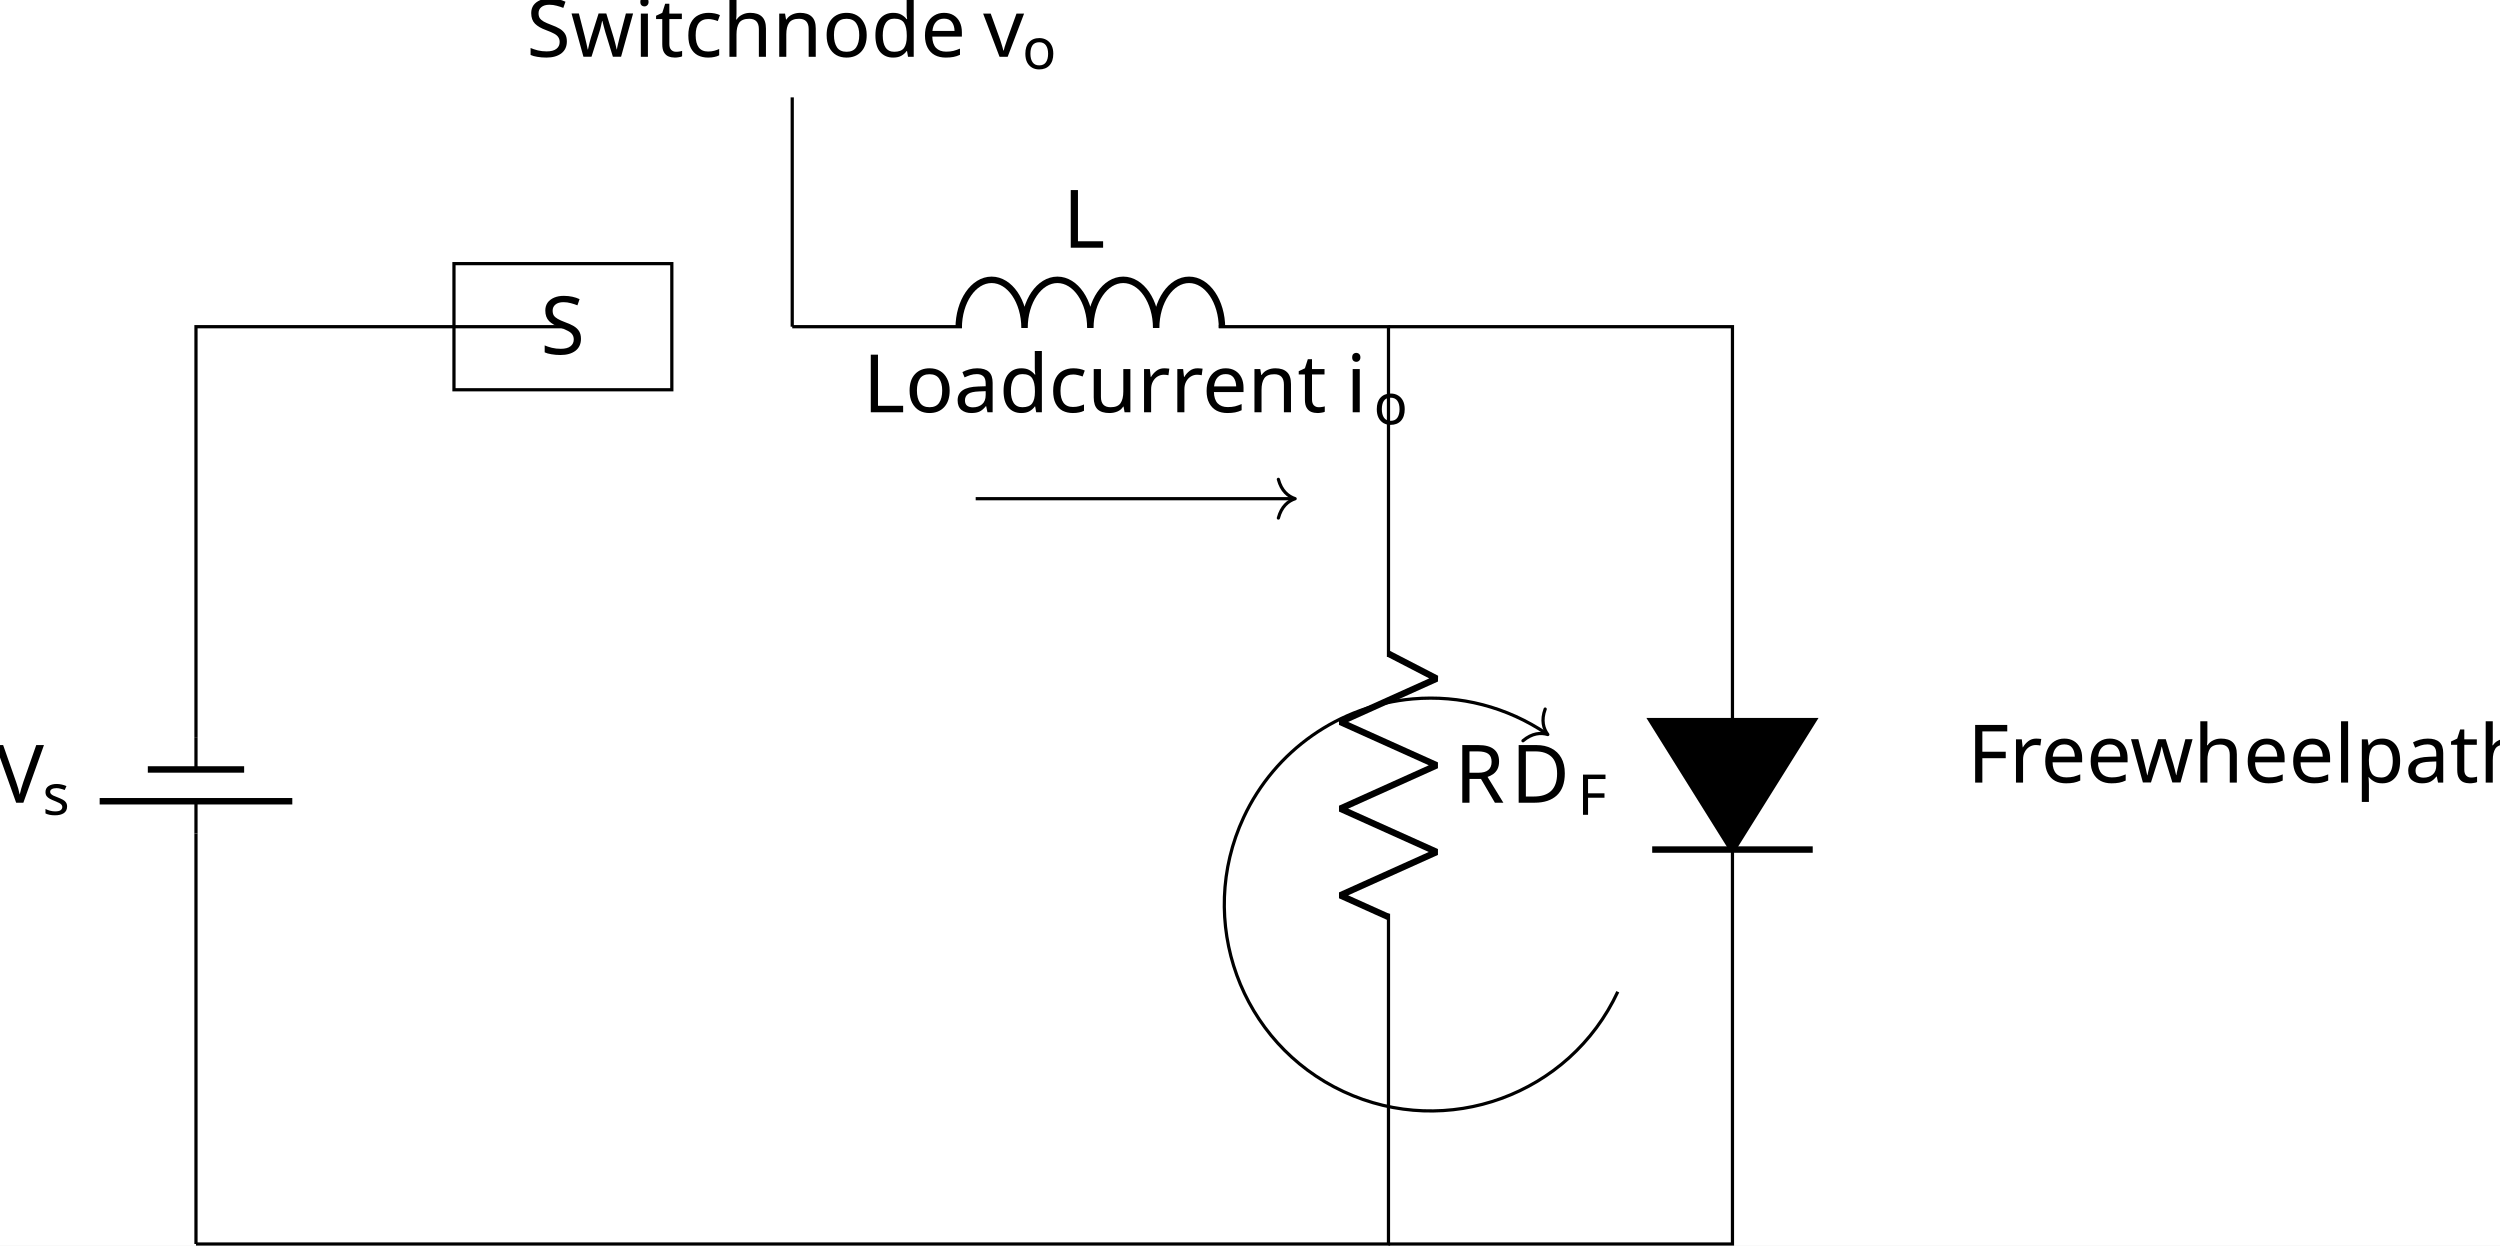
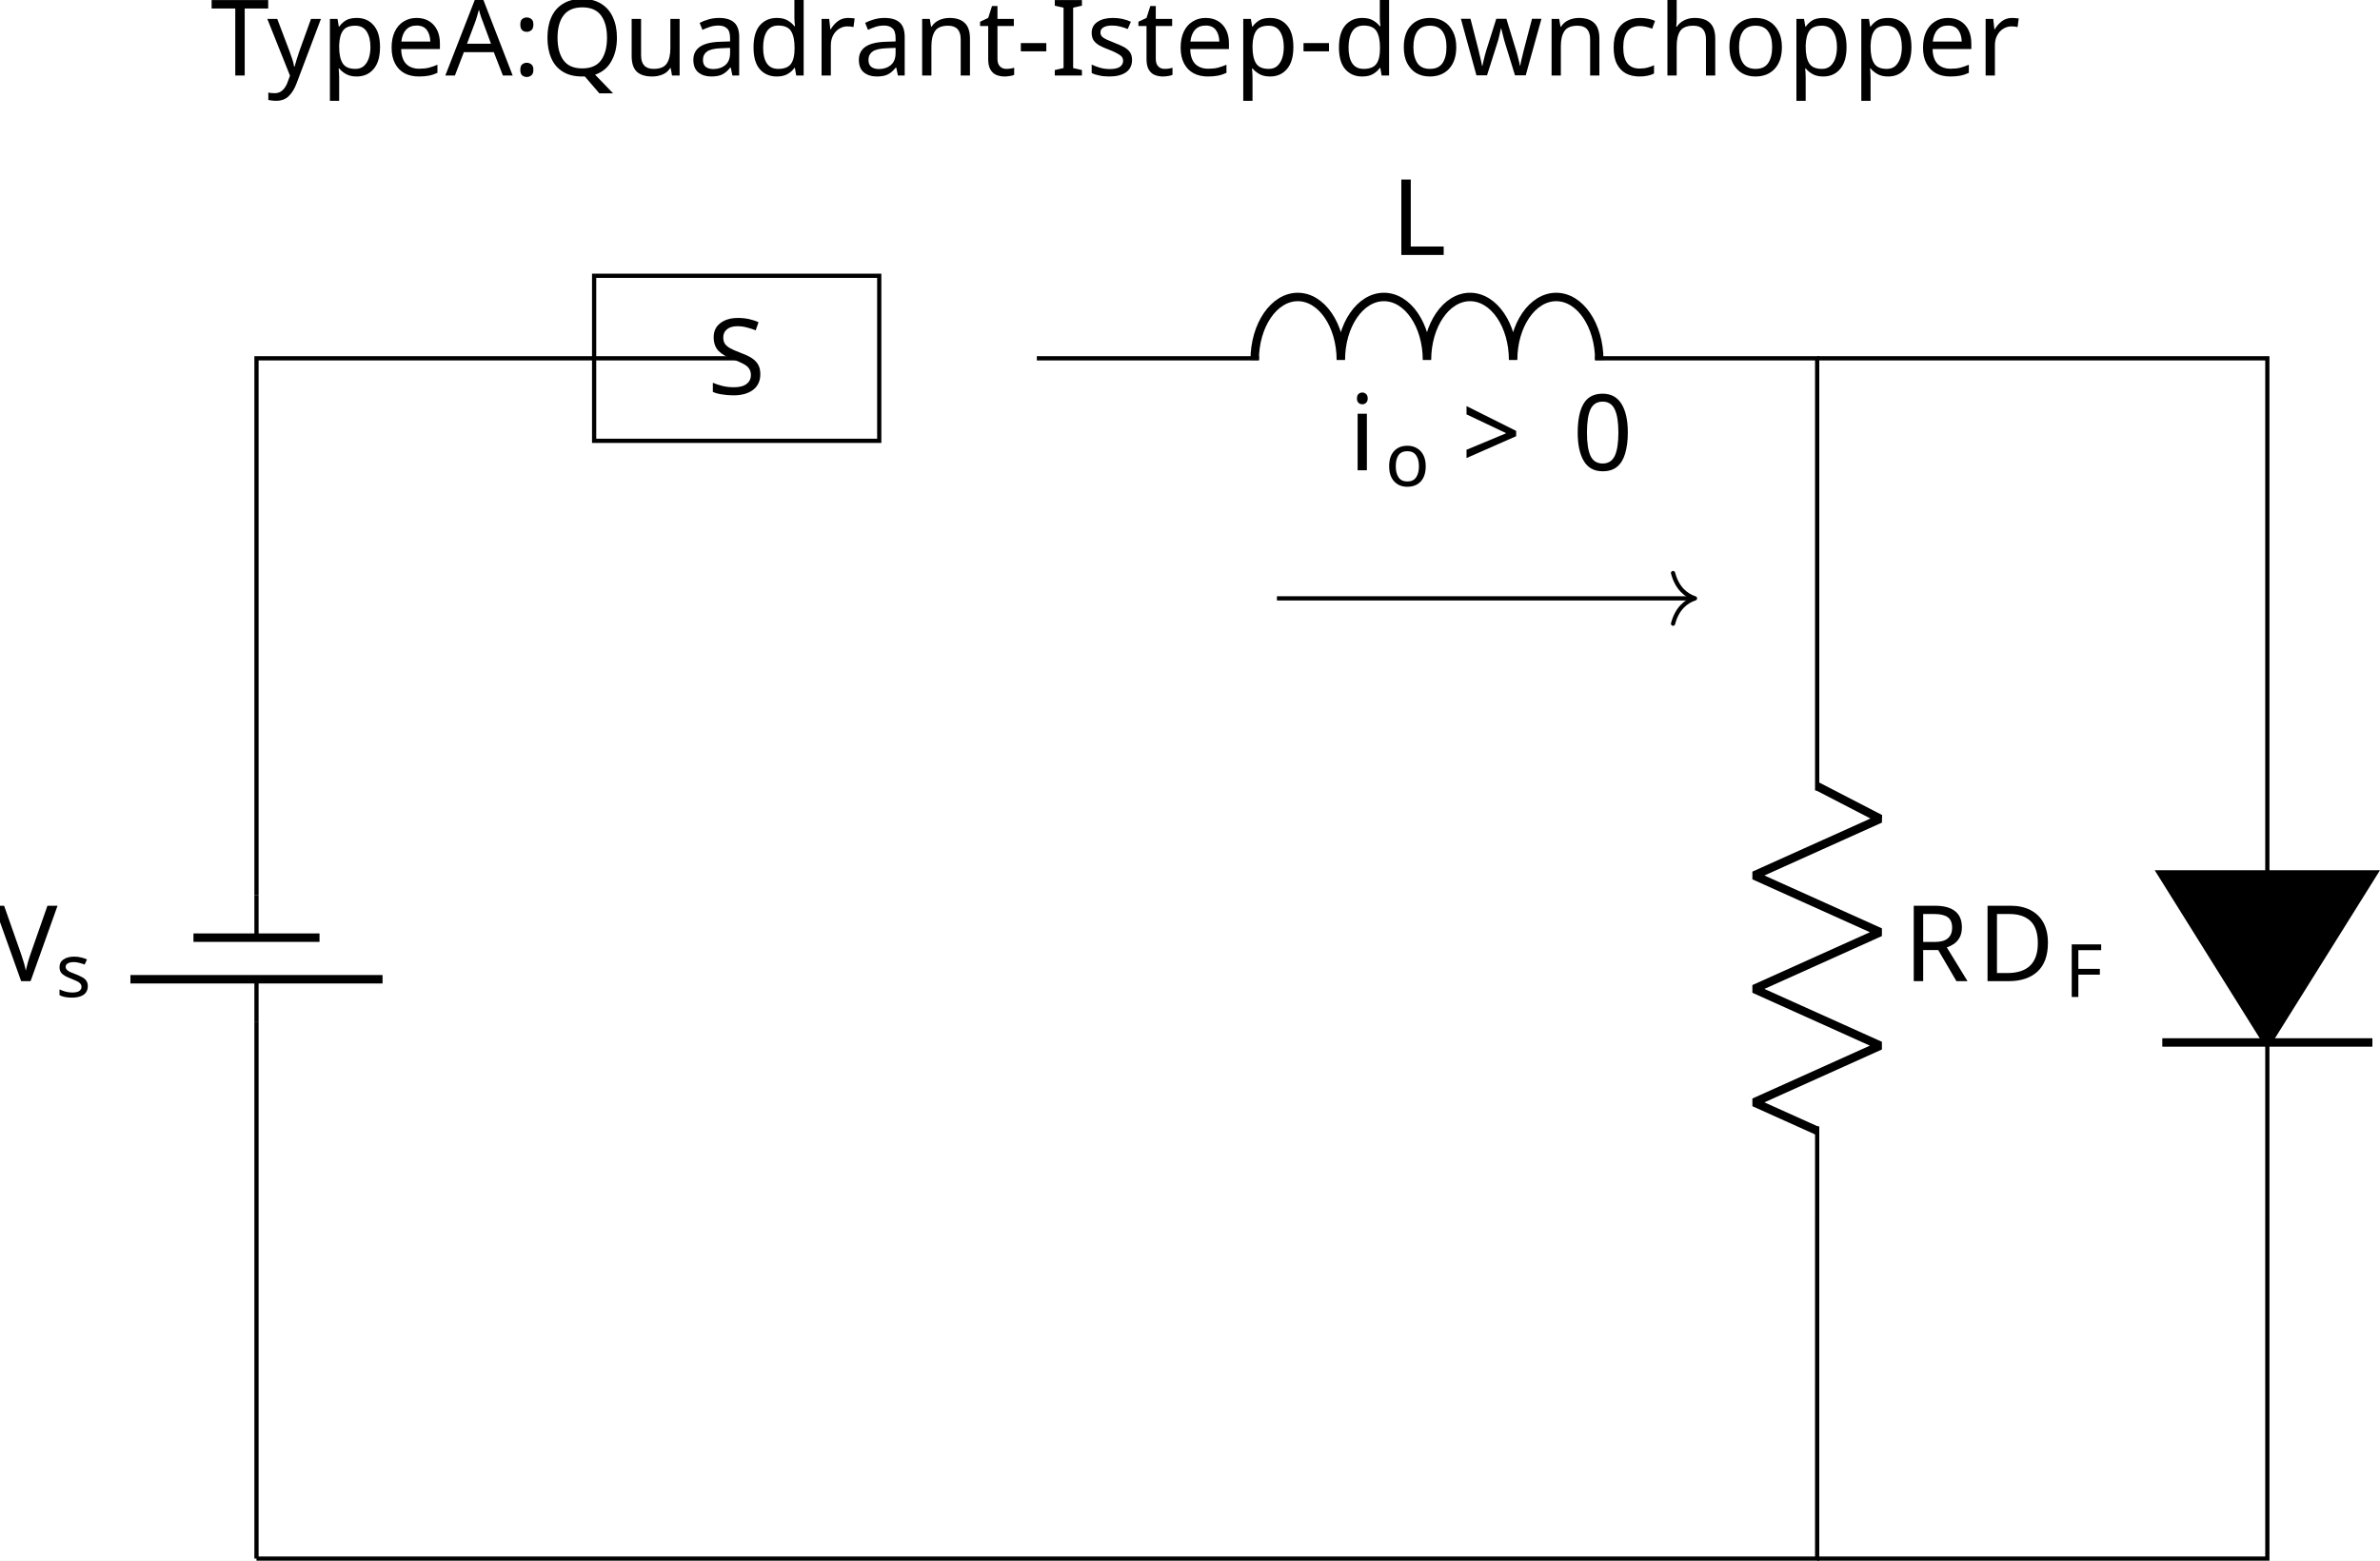
- <svg xmlns="http://www.w3.org/2000/svg" version="1.1" id="svg2" width="412.032" height="205.293" viewBox="0 0 412.032 205.293">
+ <svg xmlns="http://www.w3.org/2000/svg" version="1.1" id="svg2" width="299.719" height="196.578" viewBox="0 0 299.719 196.578">
  <rect id="svg-background" x="0" y="0" width="100%" height="100%" fill="#ffffff" />
  <defs id="defs6" />
-   <g id="g8" transform="matrix(1.333333,0,0,-1.333333,-22.80226,1051.714)">
-     <g id="g10" transform="translate(41.327,635.015)">
+   <g id="g8" transform="matrix(1.333333,0,0,-1.333333,-22.80226,1051.857)">
+     <g id="g10" transform="translate(41.327,641.658)">
      <g id="g12">
        <g id="g14">
          <path d="m 0,0 v 50.741 m 0,11.906 v 50.741 h 22.678 m 0,0 h 22.678 m 28.347,0 h 20.977 m 31.748,0 h 20.977 l -2e-5,-40.819 m 0,-31.748 L 147.403,0 H 0" style="fill:none;stroke:#000000;stroke-width:0.399;stroke-linecap:butt;stroke-linejoin:miter;stroke-miterlimit:10;stroke-dasharray:none;stroke-opacity:1" id="path16" />
          <g id="g18" />
          <g id="g20" />
          <g id="g22">
            <g id="g24">
              <path d="m 0,58.658 v 3.988 m 0,-7.917 v -3.988" style="fill:none;stroke:#000000;stroke-width:0.399;stroke-linecap:butt;stroke-linejoin:miter;stroke-miterlimit:10;stroke-dasharray:none;stroke-opacity:1" id="path26" />
              <path d="M -5.953,58.658 H 5.953 M -11.906,54.729 H 11.906" style="fill:none;stroke:#000000;stroke-width:0.797;stroke-linecap:butt;stroke-linejoin:miter;stroke-miterlimit:10;stroke-dasharray:none;stroke-opacity:1" id="path28" />
            </g>
-             <g id="g30" transform="rotate(90,-28.346,28.346)">
+             <g id="g30" transform="rotate(90,-28.3465,28.3465)">
              <g id="g32" />
-               <g id="g34" transform="translate(0,-56.692)" />
+               <g id="g34" transform="translate(0,-56.693)" />
            </g>
          </g>
          <g id="g36" />
          <g id="g38" />
          <g id="g40" />
          <g id="g42">
-             <g id="g44" transform="translate(-24.775,54.548)">
+             <g id="g44" transform="translate(-24.775,54.549)">
              <g id="g46">
-                 <g id="g48" transform="translate(-16.552,-689.563)">
-                   <text xml:space="preserve" transform="matrix(1,0,0,-1,16.552,689.563)" style="font-variant:normal;font-weight:normal;font-size:9.963px;font-family:CMMI10;-inkscape-font-specification:CMMI10;writing-mode:lr-tb;fill:#000000;fill-opacity:1;fill-rule:nonzero;stroke:none" id="text52">
+                 <g id="g48" transform="translate(-16.552,-696.207)">
+                   <text xml:space="preserve" transform="matrix(1,0,0,-1,16.552,696.207)" style="font-variant:normal;font-weight:normal;font-size:9.963px;font-family:CMMI10;-inkscape-font-specification:CMMI10;writing-mode:lr-tb;fill:#000000;fill-opacity:1;fill-rule:nonzero;stroke:none" id="text52">
                    <tspan x="0" y="0" id="tspan50">V</tspan>
                  </text>
-                   <text xml:space="preserve" transform="matrix(1,0,0,-1,22.364,688.068)" style="font-variant:normal;font-weight:normal;font-size:6.974px;font-family:CMMI7;-inkscape-font-specification:CMMI7;writing-mode:lr-tb;fill:#000000;fill-opacity:1;fill-rule:nonzero;stroke:none" id="text56">
+                   <text xml:space="preserve" transform="matrix(1,0,0,-1,22.364,694.712)" style="font-variant:normal;font-weight:normal;font-size:6.974px;font-family:CMMI7;-inkscape-font-specification:CMMI7;writing-mode:lr-tb;fill:#000000;fill-opacity:1;fill-rule:nonzero;stroke:none" id="text56">
                    <tspan x="0" y="0" id="tspan54">s</tspan>
                  </text>
-                   <g id="g58" transform="translate(16.552,689.563)" />
-                 </g>
-               </g>
-               <g id="g60" transform="translate(24.775,-54.548)" />
+                   <g id="g58" transform="translate(16.552,696.207)" />
+                 </g>
+               </g>
+               <g id="g60" transform="translate(24.775,-54.549)" />
            </g>
          </g>
          <g id="g62" />
          <g id="g64" />
          <g id="g66" />
          <g id="g68" />
          <g id="g70" />
          <g id="g72" />
          <g id="g74" />
          <g id="g76" />
          <g id="g78" />
          <g id="g80" />
          <g id="g82" />
          <g id="g84" />
          <g id="g86" />
          <g id="g88">
            <g id="g90" />
-             <g id="g92" transform="translate(22.677,113.385)">
+             <g id="g92" transform="translate(22.677,113.386)">
              <g id="g94" />
-               <g id="g96" transform="translate(-22.677,-113.385)" />
+               <g id="g96" transform="translate(-22.677,-113.386)" />
            </g>
          </g>
          <g id="g98" />
          <g id="g100" />
          <g id="g102">
            <path d="m 31.89,105.592 h 26.929 v 15.591 H 31.89 Z" style="fill:none;stroke:#000000;stroke-width:0.399;stroke-linecap:butt;stroke-linejoin:miter;stroke-miterlimit:10;stroke-dasharray:none;stroke-opacity:1" id="path104" />
            <g id="g106" transform="translate(42.587,109.982)">
              <g id="g108">
-                 <g id="g110" transform="translate(-83.914,-744.997)">
-                   <text xml:space="preserve" transform="matrix(1,0,0,-1,83.914,744.997)" style="font-variant:normal;font-weight:normal;font-size:9.963px;font-family:CMR10;-inkscape-font-specification:CMR10;writing-mode:lr-tb;fill:#000000;fill-opacity:1;fill-rule:nonzero;stroke:none" id="text114">
+                 <g id="g110" transform="translate(-83.914,-751.64)">
+                   <text xml:space="preserve" transform="matrix(1,0,0,-1,83.914,751.64)" style="font-variant:normal;font-weight:normal;font-size:9.963px;font-family:CMR10;-inkscape-font-specification:CMR10;writing-mode:lr-tb;fill:#000000;fill-opacity:1;fill-rule:nonzero;stroke:none" id="text114">
                    <tspan x="0" y="0" id="tspan112">S</tspan>
                  </text>
-                   <g id="g116" transform="translate(83.914,744.997)" />
+                   <g id="g116" transform="translate(83.914,751.64)" />
                </g>
              </g>
              <g id="g118" transform="translate(-42.587,-109.982)" />
            </g>
          </g>
          <g id="g120" />
          <g id="g122" />
          <g id="g124">
            <g id="g126">
              <path d="m 94.28,113.228 c 0,3.288 1.821,5.953 4.068,5.953 2.247,0 4.068,-2.665 4.068,-5.953 0,3.288 1.821,5.953 4.068,5.953 2.247,0 4.068,-2.665 4.068,-5.953 0,3.288 1.821,5.953 4.068,5.953 2.247,0 4.068,-2.665 4.068,-5.953 0,3.288 1.821,5.953 4.068,5.953 2.247,0 4.068,-2.665 4.068,-5.953" style="fill:none;stroke:#000000;stroke-width:0.797;stroke-linecap:butt;stroke-linejoin:bevel;stroke-miterlimit:10;stroke-dasharray:none;stroke-opacity:1" id="path128" />
            </g>
-             <g id="g130" transform="translate(110.551,113.385)">
+             <g id="g130" transform="translate(110.551,113.386)">
              <g id="g132" />
-               <g id="g134" transform="translate(-110.551,-113.385)" />
+               <g id="g134" transform="translate(-110.551,-113.386)" />
            </g>
          </g>
          <g id="g136" />
          <g id="g138" />
          <g id="g140" />
          <g id="g142" />
          <g id="g144">
            <g id="g146" transform="translate(107.161,123.151)">
              <g id="g148">
-                 <g id="g150" transform="translate(-148.488,-758.166)">
-                   <text xml:space="preserve" transform="matrix(1,0,0,-1,148.488,758.166)" style="font-variant:normal;font-weight:normal;font-size:9.963px;font-family:CMMI10;-inkscape-font-specification:CMMI10;writing-mode:lr-tb;fill:#000000;fill-opacity:1;fill-rule:nonzero;stroke:none" id="text154">
+                 <g id="g150" transform="translate(-148.488,-764.809)">
+                   <text xml:space="preserve" transform="matrix(1,0,0,-1,148.488,764.809)" style="font-variant:normal;font-weight:normal;font-size:9.963px;font-family:CMMI10;-inkscape-font-specification:CMMI10;writing-mode:lr-tb;fill:#000000;fill-opacity:1;fill-rule:nonzero;stroke:none" id="text154">
                    <tspan x="0" y="0" id="tspan152">L</tspan>
                  </text>
-                   <g id="g156" transform="translate(148.488,758.166)" />
+                   <g id="g156" transform="translate(148.488,764.809)" />
                </g>
              </g>
              <g id="g158" transform="translate(-107.161,-123.151)" />
            </g>
          </g>
          <g id="g160" />
          <g id="g162" />
          <g id="g164">
            <g id="g166">
              <path d="m 147.403,72.966 5.953,-3.077 -11.906,-5.358 11.906,-5.358 -11.906,-5.358 11.906,-5.358 -11.906,-5.358 5.953,-2.679" style="fill:none;stroke:#000000;stroke-width:0.797;stroke-linecap:butt;stroke-linejoin:bevel;stroke-miterlimit:10;stroke-dasharray:none;stroke-opacity:1" id="path168" />
            </g>
            <g id="g170" transform="rotate(-90,102.047,-45.354)">
              <g id="g172" />
              <g id="g174" transform="translate(-147.401,-56.693)" />
            </g>
          </g>
          <g id="g176" />
          <g id="g178" />
          <g id="g180" />
          <g id="g182">
            <g id="g184" transform="translate(155.558,54.548)">
              <g id="g186">
-                 <g id="g188" transform="translate(-196.885,-689.563)">
-                   <text xml:space="preserve" transform="matrix(1,0,0,-1,196.885,689.563)" style="font-variant:normal;font-weight:normal;font-size:9.963px;font-family:CMMI10;-inkscape-font-specification:CMMI10;writing-mode:lr-tb;fill:#000000;fill-opacity:1;fill-rule:nonzero;stroke:none" id="text192">
+                 <g id="g188" transform="translate(-196.885,-696.206)">
+                   <text xml:space="preserve" transform="matrix(1,0,0,-1,196.885,696.207)" style="font-variant:normal;font-weight:normal;font-size:9.963px;font-family:CMMI10;-inkscape-font-specification:CMMI10;writing-mode:lr-tb;fill:#000000;fill-opacity:1;fill-rule:nonzero;stroke:none" id="text192">
                    <tspan x="0" y="0" id="tspan190">R</tspan>
                  </text>
-                   <g id="g194" transform="translate(196.885,689.563)" />
-                 </g>
-               </g>
-               <g id="g196" transform="translate(-155.558,-54.548)" />
-             </g>
-           </g>
-           <path d="m 73.702,113.387 v 28.347" style="fill:none;stroke:#000000;stroke-width:0.399;stroke-linecap:butt;stroke-linejoin:miter;stroke-miterlimit:10;stroke-dasharray:none;stroke-opacity:1" id="path198" />
-           <g id="g200">
-             <g id="g202" transform="translate(40.844,146.746)">
-               <g id="g204">
-                 <g id="g206" transform="translate(-82.171,-781.761)">
-                   <text xml:space="preserve" transform="matrix(1,0,0,-1,82.171,781.761)" style="font-variant:normal;font-weight:normal;font-size:9.963px;font-family:CMR10;-inkscape-font-specification:CMR10;writing-mode:lr-tb;fill:#000000;fill-opacity:1;fill-rule:nonzero;stroke:none" id="text210">
-                     <tspan x="0 5.535 12.73 15.498 19.372 23.521 32.373 37.909 43.169 48.704" y="0" id="tspan208">Switchnode</tspan>
-                   </text>
-                   <text xml:space="preserve" transform="matrix(1,0,0,-1,138.626,781.761)" style="font-variant:normal;font-weight:normal;font-size:9.963px;font-family:CMMI10;-inkscape-font-specification:CMMI10;writing-mode:lr-tb;fill:#000000;fill-opacity:1;fill-rule:nonzero;stroke:none" id="text214">
-                     <tspan x="0" y="0" id="tspan212">v</tspan>
-                   </text>
-                   <text xml:space="preserve" transform="matrix(1,0,0,-1,143.455,780.267)" style="font-variant:normal;font-weight:normal;font-size:6.974px;font-family:CMMI7;-inkscape-font-specification:CMMI7;writing-mode:lr-tb;fill:#000000;fill-opacity:1;fill-rule:nonzero;stroke:none" id="text218">
-                     <tspan x="0" y="0" id="tspan216">o</tspan>
-                   </text>
-                   <g id="g220" transform="translate(82.171,781.761)" />
-                 </g>
-               </g>
-               <g id="g222" transform="translate(-40.844,-146.746)" />
-             </g>
-           </g>
-           <path d="m 147.403,113.387 h 42.52 l -1e-5,-48.757 m 0,-15.874 L 189.924,0 h -42.52" style="fill:none;stroke:#000000;stroke-width:0.399;stroke-linecap:butt;stroke-linejoin:miter;stroke-miterlimit:10;stroke-dasharray:none;stroke-opacity:1" id="path224" />
-           <g id="g226" />
-           <g id="g228" />
-           <g id="g230">
-             <g id="g232">
-               <g id="g234">
-                 <path d="m 189.924,48.757 9.921,15.874 h -19.843 l 9.921,-15.874" style="fill:#000000;fill-opacity:1;fill-rule:nonzero;stroke:#000000;stroke-width:0.797;stroke-linecap:butt;stroke-linejoin:miter;stroke-miterlimit:10;stroke-dasharray:none;stroke-opacity:1" id="path236" />
-               </g>
-               <path d="m 180.002,48.757 h 19.843" style="fill:none;stroke:#000000;stroke-width:0.797;stroke-linecap:butt;stroke-linejoin:miter;stroke-miterlimit:10;stroke-dasharray:none;stroke-opacity:1" id="path238" />
-             </g>
-             <g id="g240" transform="rotate(-90,123.307,-66.614)">
-               <g id="g242" />
-               <g id="g244" transform="translate(-189.921,-56.693)" />
-             </g>
-           </g>
-           <g id="g246" />
-           <g id="g248" />
-           <g id="g250" />
-           <g id="g252">
-             <g id="g254" transform="translate(162.528,54.548)">
-               <g id="g256">
-                 <g id="g258" transform="translate(-203.855,-689.563)">
-                   <text xml:space="preserve" transform="matrix(1,0,0,-1,203.855,689.563)" style="font-variant:normal;font-weight:normal;font-size:9.963px;font-family:CMMI10;-inkscape-font-specification:CMMI10;writing-mode:lr-tb;fill:#000000;fill-opacity:1;fill-rule:nonzero;stroke:none" id="text262">
-                     <tspan x="0" y="0" id="tspan260">D</tspan>
-                   </text>
-                   <text xml:space="preserve" transform="matrix(1,0,0,-1,212.103,688.068)" style="font-variant:normal;font-weight:normal;font-size:6.974px;font-family:CMMI7;-inkscape-font-specification:CMMI7;writing-mode:lr-tb;fill:#000000;fill-opacity:1;fill-rule:nonzero;stroke:none" id="text266">
-                     <tspan x="0" y="0" id="tspan264">F</tspan>
-                   </text>
-                   <g id="g268" transform="translate(203.855,689.563)" />
-                 </g>
-               </g>
-               <g id="g270" transform="translate(-162.528,-54.548)" />
-             </g>
-           </g>
-           <path d="m 96.379,92.127 h 39.287" style="fill:none;stroke:#000000;stroke-width:0.399;stroke-linecap:butt;stroke-linejoin:miter;stroke-miterlimit:10;stroke-dasharray:none;stroke-opacity:1" id="path272" />
-           <g id="g274" transform="translate(135.8655,92.1271)">
-             <g id="g276">
-               <path d="M -2.072,2.391 C -1.694,0.956 -0.85,0.279 0,0 -0.85,-0.279 -1.694,-0.956 -2.072,-2.391" style="fill:none;stroke:#000000;stroke-width:0.399;stroke-linecap:round;stroke-linejoin:round;stroke-miterlimit:10;stroke-dasharray:none;stroke-opacity:1" id="path278" />
-             </g>
-           </g>
-           <g id="g280">
-             <g id="g282" transform="translate(82.443,102.809)">
-               <g id="g284">
-                 <g id="g286" transform="translate(-123.77,-737.824)">
-                   <text xml:space="preserve" transform="matrix(1,0,0,-1,123.77,737.824)" style="font-variant:normal;font-weight:normal;font-size:9.963px;font-family:CMR10;-inkscape-font-specification:CMR10;writing-mode:lr-tb;fill:#000000;fill-opacity:1;fill-rule:nonzero;stroke:none" id="text290">
-                     <tspan x="0 6.227 11.208 16.189 25.042 29.469 35.005 38.907 42.809 47.237 52.493" y="0" id="tspan288">Loadcurrent</tspan>
-                   </text>
-                   <text xml:space="preserve" transform="matrix(1,0,0,-1,183.463,737.824)" style="font-variant:normal;font-weight:normal;font-size:9.963px;font-family:CMMI10;-inkscape-font-specification:CMMI10;writing-mode:lr-tb;fill:#000000;fill-opacity:1;fill-rule:nonzero;stroke:none" id="text294">
-                     <tspan x="0" y="0" id="tspan292">i</tspan>
-                   </text>
-                   <text xml:space="preserve" transform="matrix(1,0,0,-1,186.895,736.33)" style="font-variant:normal;font-weight:normal;font-size:6.974px;font-family:CMMI7;-inkscape-font-specification:CMMI7;writing-mode:lr-tb;fill:#000000;fill-opacity:1;fill-rule:nonzero;stroke:none" id="text298">
-                     <tspan x="0" y="0" id="tspan296">o</tspan>
-                   </text>
-                   <g id="g300" transform="translate(123.77,737.824)" />
-                 </g>
-               </g>
-               <g id="g302" transform="translate(-82.443,-102.809)" />
-             </g>
-           </g>
-           <path d="m 175.75,31.182 c -5.954,-12.77 -21.134,-18.294 -33.904,-12.34 -12.77,5.954 -18.294,21.134 -12.34,33.904 3.852,8.259 11.82,13.839 20.898,14.633 5.842,0.511 11.68,-1.007 16.528,-4.29" style="fill:none;stroke:#000000;stroke-width:0.399;stroke-linecap:butt;stroke-linejoin:miter;stroke-miterlimit:10;stroke-dasharray:none;stroke-opacity:1" id="path304" />
-           <g id="g306" transform="matrix(0.81914,-0.57356,0.57356,0.81914,167.0982,62.97601)">
-             <g id="g308">
-               <path d="M -2.072,2.391 C -1.694,0.956 -0.85,0.279 0,0 -0.85,-0.279 -1.694,-0.956 -2.072,-2.391" style="fill:none;stroke:#000000;stroke-width:0.399;stroke-linecap:round;stroke-linejoin:round;stroke-miterlimit:10;stroke-dasharray:none;stroke-opacity:1" id="path310" />
-             </g>
-           </g>
-           <g id="g312">
-             <g id="g314" transform="translate(218.953,57.037)">
-               <g id="g316">
-                 <g id="g318" transform="translate(-260.28,-692.052)">
-                   <text xml:space="preserve" transform="matrix(1,0,0,-1,260.28,692.052)" style="font-variant:normal;font-weight:normal;font-size:9.963px;font-family:CMR10;-inkscape-font-specification:CMR10;writing-mode:lr-tb;fill:#000000;fill-opacity:1;fill-rule:nonzero;stroke:none" id="text322">
-                     <tspan x="0 5.677 9.579 14.006 18.434 25.629 31.164 35.591 40.019 46.104 51.639 56.62 60.495" y="0" id="tspan320">Freewheelpath</tspan>
-                   </text>
-                   <g id="g324" transform="translate(260.28,692.052)" />
-                 </g>
-               </g>
-               <g id="g326" transform="translate(-218.953,-57.037)" />
+                   <g id="g194" transform="translate(196.885,696.207)" />
+                 </g>
+               </g>
+               <g id="g196" transform="translate(-155.558,-54.549)" />
+             </g>
+           </g>
+           <path d="m 147.403,113.387 h 42.52 l -1e-5,-48.757 m 0,-15.874 L 189.924,0 h -42.52" style="fill:none;stroke:#000000;stroke-width:0.399;stroke-linecap:butt;stroke-linejoin:miter;stroke-miterlimit:10;stroke-dasharray:none;stroke-opacity:1" id="path198" />
+           <g id="g200" />
+           <g id="g202" />
+           <g id="g204">
+             <g id="g206">
+               <g id="g208">
+                 <path d="m 189.924,48.757 9.921,15.874 h -19.843 l 9.921,-15.874" style="fill:#000000;fill-opacity:1;fill-rule:nonzero;stroke:#000000;stroke-width:0.797;stroke-linecap:butt;stroke-linejoin:miter;stroke-miterlimit:10;stroke-dasharray:none;stroke-opacity:1" id="path210" />
+               </g>
+               <path d="m 180.002,48.757 h 19.843" style="fill:none;stroke:#000000;stroke-width:0.797;stroke-linecap:butt;stroke-linejoin:miter;stroke-miterlimit:10;stroke-dasharray:none;stroke-opacity:1" id="path212" />
+             </g>
+             <g id="g214" transform="rotate(-90,123.307,-66.614)">
+               <g id="g216" />
+               <g id="g218" transform="translate(-189.921,-56.693)" />
+             </g>
+           </g>
+           <g id="g220" />
+           <g id="g222" />
+           <g id="g224" />
+           <g id="g226">
+             <g id="g228" transform="translate(162.528,54.548)">
+               <g id="g230">
+                 <g id="g232" transform="translate(-203.855,-696.206)">
+                   <text xml:space="preserve" transform="matrix(1,0,0,-1,203.855,696.207)" style="font-variant:normal;font-weight:normal;font-size:9.963px;font-family:CMMI10;-inkscape-font-specification:CMMI10;writing-mode:lr-tb;fill:#000000;fill-opacity:1;fill-rule:nonzero;stroke:none" id="text236">
+                     <tspan x="0" y="0" id="tspan234">D</tspan>
+                   </text>
+                   <text xml:space="preserve" transform="matrix(1,0,0,-1,212.103,694.712)" style="font-variant:normal;font-weight:normal;font-size:6.974px;font-family:CMMI7;-inkscape-font-specification:CMMI7;writing-mode:lr-tb;fill:#000000;fill-opacity:1;fill-rule:nonzero;stroke:none" id="text240">
+                     <tspan x="0" y="0" id="tspan238">F</tspan>
+                   </text>
+                   <g id="g242" transform="translate(203.855,696.207)" />
+                 </g>
+               </g>
+               <g id="g244" transform="translate(-162.528,-54.549)" />
+             </g>
+           </g>
+           <path d="m 96.379,90.71 h 39.287" style="fill:none;stroke:#000000;stroke-width:0.399;stroke-linecap:butt;stroke-linejoin:miter;stroke-miterlimit:10;stroke-dasharray:none;stroke-opacity:1" id="path246" />
+           <g id="g248" transform="translate(135.8655,90.7097)">
+             <g id="g250">
+               <path d="M -2.072,2.391 C -1.694,0.956 -0.85,0.279 0,0 -0.85,-0.279 -1.694,-0.956 -2.072,-2.391" style="fill:none;stroke:#000000;stroke-width:0.399;stroke-linecap:round;stroke-linejoin:round;stroke-miterlimit:10;stroke-dasharray:none;stroke-opacity:1" id="path252" />
+             </g>
+           </g>
+           <g id="g254">
+             <g id="g256" transform="translate(103.157,102.81)">
+               <g id="g258">
+                 <g id="g260" transform="translate(-144.484,-744.468)">
+                   <text xml:space="preserve" transform="matrix(1,0,0,-1,144.484,744.468)" style="font-variant:normal;font-weight:normal;font-size:9.963px;font-family:CMMI10;-inkscape-font-specification:CMMI10;writing-mode:lr-tb;fill:#000000;fill-opacity:1;fill-rule:nonzero;stroke:none" id="text264">
+                     <tspan x="0" y="0" id="tspan262">i</tspan>
+                   </text>
+                   <text xml:space="preserve" transform="matrix(1,0,0,-1,147.916,742.973)" style="font-variant:normal;font-weight:normal;font-size:6.974px;font-family:CMMI7;-inkscape-font-specification:CMMI7;writing-mode:lr-tb;fill:#000000;fill-opacity:1;fill-rule:nonzero;stroke:none" id="text268">
+                     <tspan x="0" y="0" id="tspan266">o</tspan>
+                   </text>
+                   <text xml:space="preserve" transform="matrix(1,0,0,-1,155.114,744.468)" style="font-variant:normal;font-weight:normal;font-size:9.963px;font-family:CMMI10;-inkscape-font-specification:CMMI10;writing-mode:lr-tb;fill:#000000;fill-opacity:1;fill-rule:nonzero;stroke:none" id="text272">
+                     <tspan x="0" y="0" id="tspan270">&gt;</tspan>
+                   </text>
+                   <text xml:space="preserve" transform="matrix(1,0,0,-1,165.63,744.468)" style="font-variant:normal;font-weight:normal;font-size:9.963px;font-family:CMR10;-inkscape-font-specification:CMR10;writing-mode:lr-tb;fill:#000000;fill-opacity:1;fill-rule:nonzero;stroke:none" id="text276">
+                     <tspan x="0" y="0" id="tspan274">0</tspan>
+                   </text>
+                   <g id="g278" transform="translate(144.484,744.468)" />
+                 </g>
+               </g>
+               <g id="g280" transform="translate(-103.157,-102.81)" />
+             </g>
+           </g>
+           <g id="g282">
+             <g id="g284" transform="translate(-4.332,140.103)">
+               <g id="g286">
+                 <g id="g288" transform="translate(-36.995,-781.761)">
+                   <text xml:space="preserve" transform="matrix(1,0,0,-1,36.995,781.761)" style="font-variant:normal;font-weight:normal;font-size:9.963px;font-family:CMR10;-inkscape-font-specification:CMR10;writing-mode:lr-tb;fill:#000000;fill-opacity:1;fill-rule:nonzero;stroke:none" id="text292">
+                     <tspan x="0 6.916 12.174 17.988 25.733 33.205 39.3 47.049 52.585 57.566 63.101 67.003 71.985 77.241 81.115 84.436 91.351 95.28 99.155 103.582 109.117 112.438 117.973 122.675 129.87 138.733 142.882 148.417 153.398 158.933 164.748 169.175" y="0" id="tspan290">TypeA:Quadrant-Istep-downchopper</tspan>
+                   </text>
+                   <g id="g294" transform="translate(36.995,781.761)" />
+                 </g>
+               </g>
+               <g id="g296" transform="translate(4.332,-140.103)" />
            </g>
          </g>
        </g>
      </g>
    </g>
  </g>
</svg>
